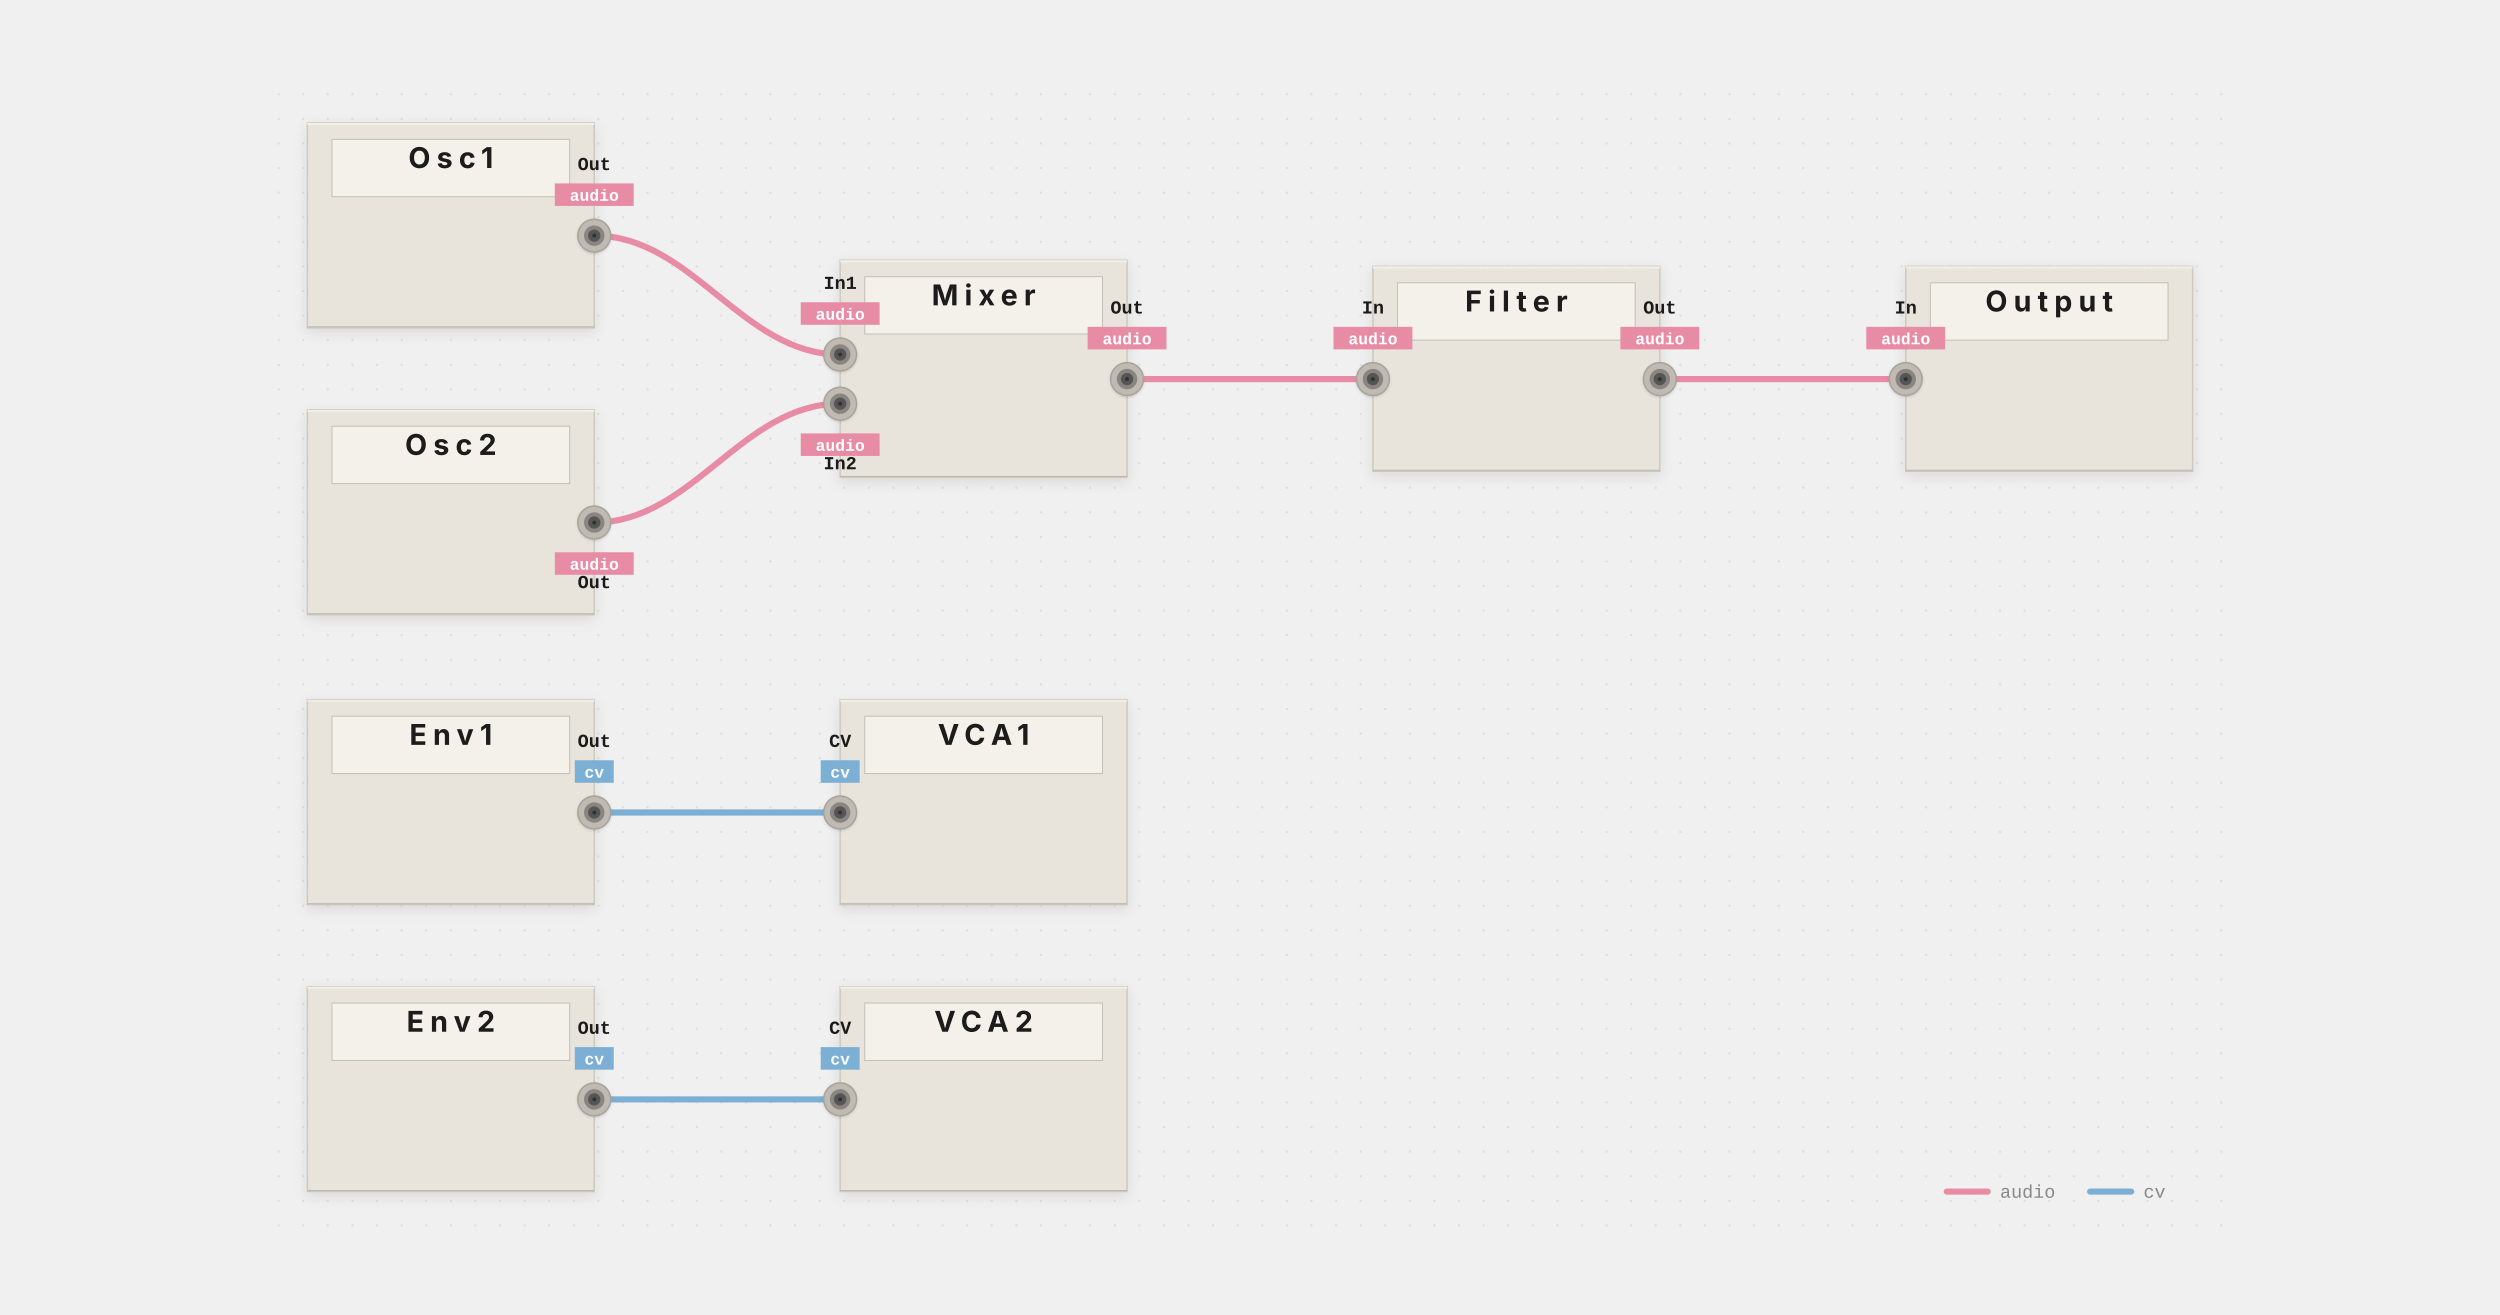
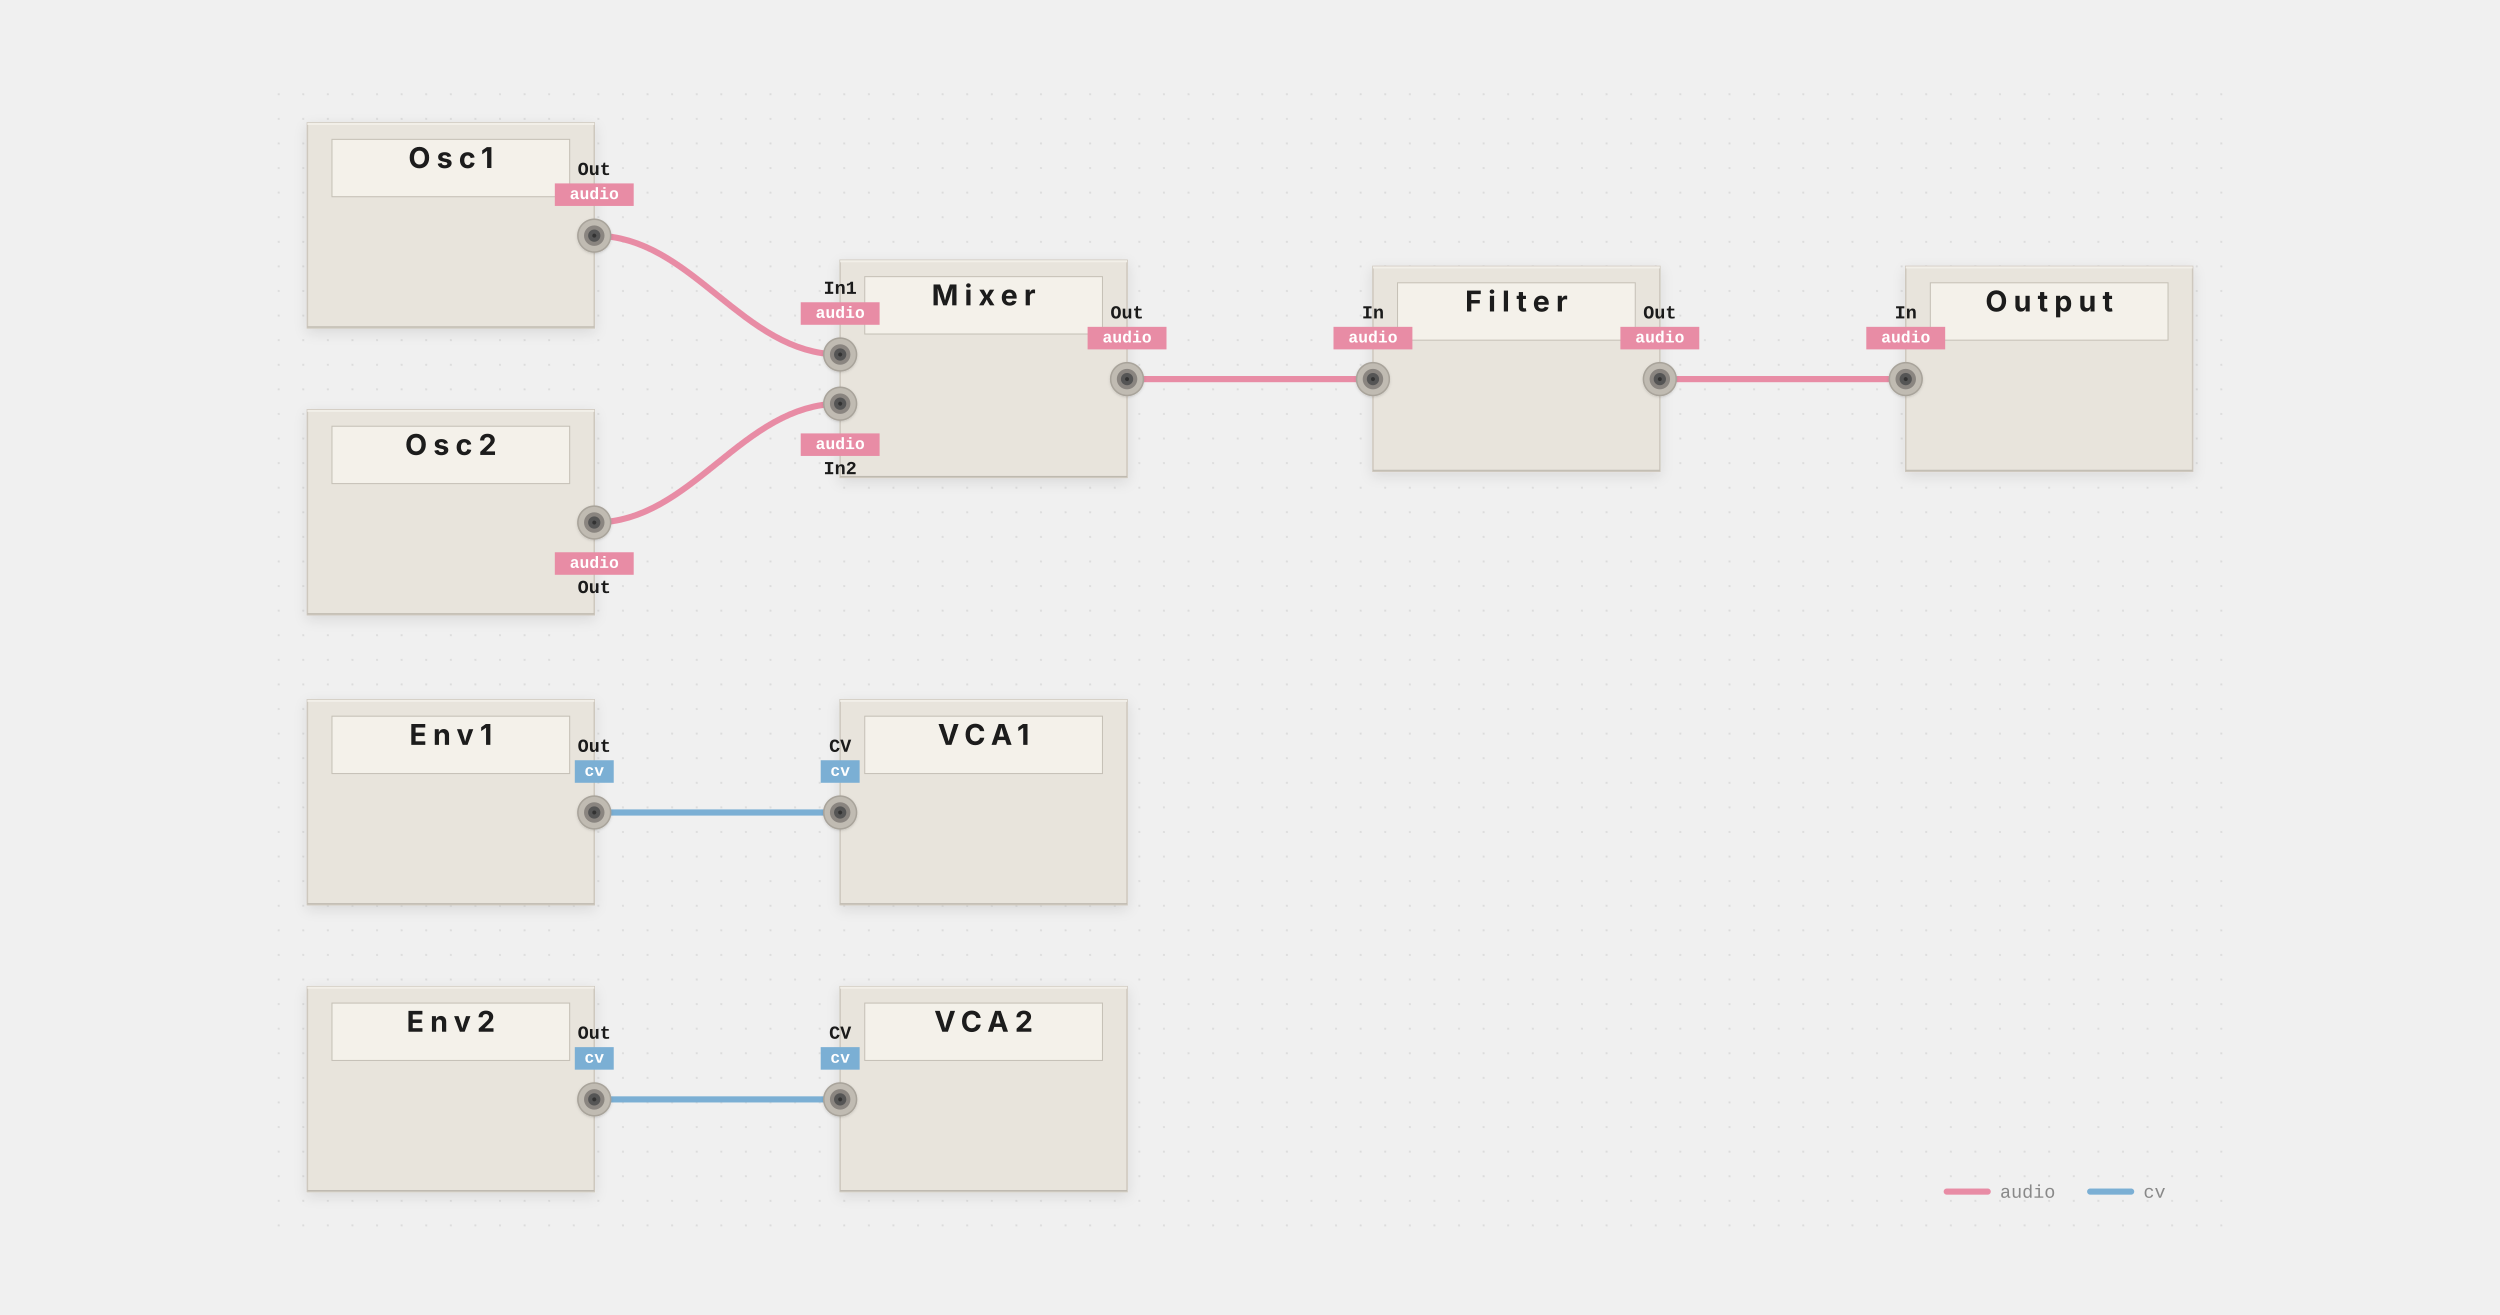
- <svg xmlns="http://www.w3.org/2000/svg" viewBox="-130 -40 1220 641.5" width="100%" data-pf-min-width="1220" role="img" aria-labelledby="pf-0bf689-title pf-0bf689-desc">
+ <svg xmlns="http://www.w3.org/2000/svg" viewBox="-130 -40 1220 641.5" width="100%" data-pf-min-width="1220" role="img" aria-labelledby="pf-39ad54-title pf-39ad54-desc">
  <style>@media print { .pf-panel, .pf-jack { filter: none; } }</style>
  <defs>
-     <filter id="pf-0bf689-panel-shadow" x="-20%" y="-20%" width="140%" height="140%">
+     <filter id="pf-39ad54-panel-shadow" x="-20%" y="-20%" width="140%" height="140%">
      <feDropShadow dx="0" dy="2" stdDeviation="3" flood-opacity="0.1" />
    </filter>
-     <filter id="pf-0bf689-jack-shadow" x="-20%" y="-20%" width="140%" height="140%">
+     <filter id="pf-39ad54-jack-shadow" x="-20%" y="-20%" width="140%" height="140%">
      <feDropShadow dx="0" dy="0.5" stdDeviation="0.8" flood-opacity="0.15" />
    </filter>
-     <pattern id="pf-0bf689-dots" width="12" height="12" patternUnits="userSpaceOnUse">
+     <pattern id="pf-39ad54-dots" width="12" height="12" patternUnits="userSpaceOnUse">
      <circle cx="6" cy="6" r="0.5" fill="#aaaaaa" opacity="0.3" />
    </pattern>
  </defs>
  <g class="pf-layer-bg">
-     <rect width="960" height="561.5" fill="url(#pf-0bf689-dots)" />
+     <rect width="960" height="561.5" fill="url(#pf-39ad54-dots)" />
  </g>
  <g class="pf-layer-cables">
    <path d="M 160 75 C 208 75, 232 133, 280 133" stroke="#e88ca5" stroke-width="3" fill="none" stroke-linecap="round" stroke-linejoin="round" data-connection="conn-0" data-signal="audio" />
    <path d="M 160 356.5 C 208 356.5, 232 356.5, 280 356.5" stroke="#7bafd4" stroke-width="3" fill="none" stroke-linecap="round" stroke-linejoin="round" data-connection="conn-1" data-signal="cv" />
    <path d="M 160 215 C 208 215, 232 157, 280 157" stroke="#e88ca5" stroke-width="3" fill="none" stroke-linecap="round" stroke-linejoin="round" data-connection="conn-2" data-signal="audio" />
    <path d="M 160 496.5 C 208 496.5, 232 496.5, 280 496.5" stroke="#7bafd4" stroke-width="3" fill="none" stroke-linecap="round" stroke-linejoin="round" data-connection="conn-3" data-signal="cv" />
    <path d="M 420 145 C 468 145, 492 145, 540 145" stroke="#e88ca5" stroke-width="3" fill="none" stroke-linecap="round" stroke-linejoin="round" data-connection="conn-4" data-signal="audio" />
    <path d="M 680 145 C 728 145, 752 145, 800 145" stroke="#e88ca5" stroke-width="3" fill="none" stroke-linecap="round" stroke-linejoin="round" data-connection="conn-5" data-signal="audio" />
    <circle cx="160" cy="75" r="3.5" fill="#d47a93" />
    <circle cx="280" cy="133" r="3.5" fill="#d47a93" />
    <circle cx="160" cy="356.5" r="3.5" fill="#6a9ec3" />
    <circle cx="280" cy="356.5" r="3.5" fill="#6a9ec3" />
    <circle cx="160" cy="215" r="3.5" fill="#d47a93" />
    <circle cx="280" cy="157" r="3.5" fill="#d47a93" />
    <circle cx="160" cy="496.5" r="3.5" fill="#6a9ec3" />
    <circle cx="280" cy="496.5" r="3.5" fill="#6a9ec3" />
    <circle cx="420" cy="145" r="3.5" fill="#d47a93" />
    <circle cx="540" cy="145" r="3.5" fill="#d47a93" />
    <circle cx="680" cy="145" r="3.5" fill="#d47a93" />
    <circle cx="800" cy="145" r="3.5" fill="#d47a93" />
  </g>
  <g class="pf-layer-panels">
-     <g data-module="Osc1" filter="url(#pf-0bf689-panel-shadow)">
+     <g data-module="Osc1" filter="url(#pf-39ad54-panel-shadow)">
      <rect x="20" y="20" width="140" height="100" fill="#e8e4dc" stroke="#cec8be" stroke-width="0.75" rx="0" />
      <line x1="20" y1="20.5" x2="160" y2="20.5" stroke="#f2efe8" stroke-width="1" />
      <line x1="20" y1="119.5" x2="160" y2="119.5" stroke="#bdb8ae" stroke-width="0.5" />
      <rect x="32" y="28" width="116" height="28" fill="#f4f1ea" stroke="#c5c0b6" stroke-width="0.5" />
      <text x="90" y="42" text-anchor="middle" font-family="system-ui, -apple-system, BlinkMacSystemFont, 'Segoe UI', sans-serif" font-size="14" font-weight="700" fill="#1a1a1a" letter-spacing="3">Osc1</text>
    </g>
-     <g data-module="Mixer" filter="url(#pf-0bf689-panel-shadow)">
+     <g data-module="Mixer" filter="url(#pf-39ad54-panel-shadow)">
      <rect x="280" y="87" width="140" height="106" fill="#e8e4dc" stroke="#cec8be" stroke-width="0.75" rx="0" />
      <line x1="280" y1="87.5" x2="420" y2="87.5" stroke="#f2efe8" stroke-width="1" />
      <line x1="280" y1="192.5" x2="420" y2="192.5" stroke="#bdb8ae" stroke-width="0.5" />
      <rect x="292" y="95" width="116" height="28" fill="#f4f1ea" stroke="#c5c0b6" stroke-width="0.5" />
      <text x="350" y="109" text-anchor="middle" font-family="system-ui, -apple-system, BlinkMacSystemFont, 'Segoe UI', sans-serif" font-size="14" font-weight="700" fill="#1a1a1a" letter-spacing="3">Mixer</text>
    </g>
-     <g data-module="Env1" filter="url(#pf-0bf689-panel-shadow)">
+     <g data-module="Env1" filter="url(#pf-39ad54-panel-shadow)">
      <rect x="20" y="301.5" width="140" height="100" fill="#e8e4dc" stroke="#cec8be" stroke-width="0.75" rx="0" />
      <line x1="20" y1="302" x2="160" y2="302" stroke="#f2efe8" stroke-width="1" />
      <line x1="20" y1="401" x2="160" y2="401" stroke="#bdb8ae" stroke-width="0.5" />
      <rect x="32" y="309.5" width="116" height="28" fill="#f4f1ea" stroke="#c5c0b6" stroke-width="0.5" />
      <text x="90" y="323.5" text-anchor="middle" font-family="system-ui, -apple-system, BlinkMacSystemFont, 'Segoe UI', sans-serif" font-size="14" font-weight="700" fill="#1a1a1a" letter-spacing="3">Env1</text>
    </g>
-     <g data-module="VCA1" filter="url(#pf-0bf689-panel-shadow)">
+     <g data-module="VCA1" filter="url(#pf-39ad54-panel-shadow)">
      <rect x="280" y="301.5" width="140" height="100" fill="#e8e4dc" stroke="#cec8be" stroke-width="0.75" rx="0" />
      <line x1="280" y1="302" x2="420" y2="302" stroke="#f2efe8" stroke-width="1" />
      <line x1="280" y1="401" x2="420" y2="401" stroke="#bdb8ae" stroke-width="0.5" />
      <rect x="292" y="309.5" width="116" height="28" fill="#f4f1ea" stroke="#c5c0b6" stroke-width="0.5" />
      <text x="350" y="323.5" text-anchor="middle" font-family="system-ui, -apple-system, BlinkMacSystemFont, 'Segoe UI', sans-serif" font-size="14" font-weight="700" fill="#1a1a1a" letter-spacing="3">VCA1</text>
    </g>
-     <g data-module="Osc2" filter="url(#pf-0bf689-panel-shadow)">
+     <g data-module="Osc2" filter="url(#pf-39ad54-panel-shadow)">
      <rect x="20" y="160" width="140" height="100" fill="#e8e4dc" stroke="#cec8be" stroke-width="0.75" rx="0" />
      <line x1="20" y1="160.5" x2="160" y2="160.5" stroke="#f2efe8" stroke-width="1" />
      <line x1="20" y1="259.5" x2="160" y2="259.5" stroke="#bdb8ae" stroke-width="0.5" />
      <rect x="32" y="168" width="116" height="28" fill="#f4f1ea" stroke="#c5c0b6" stroke-width="0.5" />
      <text x="90" y="182" text-anchor="middle" font-family="system-ui, -apple-system, BlinkMacSystemFont, 'Segoe UI', sans-serif" font-size="14" font-weight="700" fill="#1a1a1a" letter-spacing="3">Osc2</text>
    </g>
-     <g data-module="Env2" filter="url(#pf-0bf689-panel-shadow)">
+     <g data-module="Env2" filter="url(#pf-39ad54-panel-shadow)">
      <rect x="20" y="441.5" width="140" height="100" fill="#e8e4dc" stroke="#cec8be" stroke-width="0.75" rx="0" />
      <line x1="20" y1="442" x2="160" y2="442" stroke="#f2efe8" stroke-width="1" />
      <line x1="20" y1="541" x2="160" y2="541" stroke="#bdb8ae" stroke-width="0.5" />
      <rect x="32" y="449.5" width="116" height="28" fill="#f4f1ea" stroke="#c5c0b6" stroke-width="0.5" />
      <text x="90" y="463.5" text-anchor="middle" font-family="system-ui, -apple-system, BlinkMacSystemFont, 'Segoe UI', sans-serif" font-size="14" font-weight="700" fill="#1a1a1a" letter-spacing="3">Env2</text>
    </g>
-     <g data-module="VCA2" filter="url(#pf-0bf689-panel-shadow)">
+     <g data-module="VCA2" filter="url(#pf-39ad54-panel-shadow)">
      <rect x="280" y="441.5" width="140" height="100" fill="#e8e4dc" stroke="#cec8be" stroke-width="0.75" rx="0" />
      <line x1="280" y1="442" x2="420" y2="442" stroke="#f2efe8" stroke-width="1" />
      <line x1="280" y1="541" x2="420" y2="541" stroke="#bdb8ae" stroke-width="0.5" />
      <rect x="292" y="449.5" width="116" height="28" fill="#f4f1ea" stroke="#c5c0b6" stroke-width="0.5" />
      <text x="350" y="463.5" text-anchor="middle" font-family="system-ui, -apple-system, BlinkMacSystemFont, 'Segoe UI', sans-serif" font-size="14" font-weight="700" fill="#1a1a1a" letter-spacing="3">VCA2</text>
    </g>
-     <g data-module="Filter" filter="url(#pf-0bf689-panel-shadow)">
+     <g data-module="Filter" filter="url(#pf-39ad54-panel-shadow)">
      <rect x="540" y="90" width="140" height="100" fill="#e8e4dc" stroke="#cec8be" stroke-width="0.75" rx="0" />
      <line x1="540" y1="90.5" x2="680" y2="90.5" stroke="#f2efe8" stroke-width="1" />
      <line x1="540" y1="189.5" x2="680" y2="189.5" stroke="#bdb8ae" stroke-width="0.5" />
      <rect x="552" y="98" width="116" height="28" fill="#f4f1ea" stroke="#c5c0b6" stroke-width="0.5" />
      <text x="610" y="112" text-anchor="middle" font-family="system-ui, -apple-system, BlinkMacSystemFont, 'Segoe UI', sans-serif" font-size="14" font-weight="700" fill="#1a1a1a" letter-spacing="3">Filter</text>
    </g>
-     <g data-module="Output" filter="url(#pf-0bf689-panel-shadow)">
+     <g data-module="Output" filter="url(#pf-39ad54-panel-shadow)">
      <rect x="800" y="90" width="140" height="100" fill="#e8e4dc" stroke="#cec8be" stroke-width="0.75" rx="0" />
      <line x1="800" y1="90.5" x2="940" y2="90.5" stroke="#f2efe8" stroke-width="1" />
      <line x1="800" y1="189.5" x2="940" y2="189.5" stroke="#bdb8ae" stroke-width="0.5" />
      <rect x="812" y="98" width="116" height="28" fill="#f4f1ea" stroke="#c5c0b6" stroke-width="0.5" />
      <text x="870" y="112" text-anchor="middle" font-family="system-ui, -apple-system, BlinkMacSystemFont, 'Segoe UI', sans-serif" font-size="14" font-weight="700" fill="#1a1a1a" letter-spacing="3">Output</text>
    </g>
  </g>
  <g class="pf-layer-params" />
  <g class="pf-layer-jacks">
-     <g data-port="osc1.out" filter="url(#pf-0bf689-jack-shadow)">
+     <g data-port="osc1.out" filter="url(#pf-39ad54-jack-shadow)">
      <circle cx="160" cy="75" r="8" fill="#c0bbb2" stroke="#a8a39a" stroke-width="0.75" />
      <circle cx="160" cy="75" r="5" fill="#8a8580" />
      <circle cx="160" cy="75" r="3" fill="#555555" />
      <circle cx="160" cy="75" r="1" fill="#333333" />
    </g>
-     <g data-port="mixer.in1" filter="url(#pf-0bf689-jack-shadow)">
+     <g data-port="mixer.in1" filter="url(#pf-39ad54-jack-shadow)">
      <circle cx="280" cy="133" r="8" fill="#c0bbb2" stroke="#a8a39a" stroke-width="0.75" />
      <circle cx="280" cy="133" r="5" fill="#8a8580" />
      <circle cx="280" cy="133" r="3" fill="#555555" />
      <circle cx="280" cy="133" r="1" fill="#333333" />
    </g>
-     <g data-port="mixer.in2" filter="url(#pf-0bf689-jack-shadow)">
+     <g data-port="mixer.in2" filter="url(#pf-39ad54-jack-shadow)">
      <circle cx="280" cy="157" r="8" fill="#c0bbb2" stroke="#a8a39a" stroke-width="0.75" />
      <circle cx="280" cy="157" r="5" fill="#8a8580" />
      <circle cx="280" cy="157" r="3" fill="#555555" />
      <circle cx="280" cy="157" r="1" fill="#333333" />
    </g>
-     <g data-port="mixer.out" filter="url(#pf-0bf689-jack-shadow)">
+     <g data-port="mixer.out" filter="url(#pf-39ad54-jack-shadow)">
      <circle cx="420" cy="145" r="8" fill="#c0bbb2" stroke="#a8a39a" stroke-width="0.75" />
      <circle cx="420" cy="145" r="5" fill="#8a8580" />
      <circle cx="420" cy="145" r="3" fill="#555555" />
      <circle cx="420" cy="145" r="1" fill="#333333" />
    </g>
-     <g data-port="env1.out" filter="url(#pf-0bf689-jack-shadow)">
+     <g data-port="env1.out" filter="url(#pf-39ad54-jack-shadow)">
      <circle cx="160" cy="356.5" r="8" fill="#c0bbb2" stroke="#a8a39a" stroke-width="0.75" />
      <circle cx="160" cy="356.5" r="5" fill="#8a8580" />
      <circle cx="160" cy="356.5" r="3" fill="#555555" />
      <circle cx="160" cy="356.5" r="1" fill="#333333" />
    </g>
-     <g data-port="vca1.cv" filter="url(#pf-0bf689-jack-shadow)">
+     <g data-port="vca1.cv" filter="url(#pf-39ad54-jack-shadow)">
      <circle cx="280" cy="356.5" r="8" fill="#c0bbb2" stroke="#a8a39a" stroke-width="0.75" />
      <circle cx="280" cy="356.5" r="5" fill="#8a8580" />
      <circle cx="280" cy="356.5" r="3" fill="#555555" />
      <circle cx="280" cy="356.5" r="1" fill="#333333" />
    </g>
-     <g data-port="osc2.out" filter="url(#pf-0bf689-jack-shadow)">
+     <g data-port="osc2.out" filter="url(#pf-39ad54-jack-shadow)">
      <circle cx="160" cy="215" r="8" fill="#c0bbb2" stroke="#a8a39a" stroke-width="0.75" />
      <circle cx="160" cy="215" r="5" fill="#8a8580" />
      <circle cx="160" cy="215" r="3" fill="#555555" />
      <circle cx="160" cy="215" r="1" fill="#333333" />
    </g>
-     <g data-port="env2.out" filter="url(#pf-0bf689-jack-shadow)">
+     <g data-port="env2.out" filter="url(#pf-39ad54-jack-shadow)">
      <circle cx="160" cy="496.5" r="8" fill="#c0bbb2" stroke="#a8a39a" stroke-width="0.75" />
      <circle cx="160" cy="496.5" r="5" fill="#8a8580" />
      <circle cx="160" cy="496.5" r="3" fill="#555555" />
      <circle cx="160" cy="496.5" r="1" fill="#333333" />
    </g>
-     <g data-port="vca2.cv" filter="url(#pf-0bf689-jack-shadow)">
+     <g data-port="vca2.cv" filter="url(#pf-39ad54-jack-shadow)">
      <circle cx="280" cy="496.5" r="8" fill="#c0bbb2" stroke="#a8a39a" stroke-width="0.75" />
      <circle cx="280" cy="496.5" r="5" fill="#8a8580" />
      <circle cx="280" cy="496.5" r="3" fill="#555555" />
      <circle cx="280" cy="496.5" r="1" fill="#333333" />
    </g>
-     <g data-port="filter.in" filter="url(#pf-0bf689-jack-shadow)">
+     <g data-port="filter.in" filter="url(#pf-39ad54-jack-shadow)">
      <circle cx="540" cy="145" r="8" fill="#c0bbb2" stroke="#a8a39a" stroke-width="0.75" />
      <circle cx="540" cy="145" r="5" fill="#8a8580" />
      <circle cx="540" cy="145" r="3" fill="#555555" />
      <circle cx="540" cy="145" r="1" fill="#333333" />
    </g>
-     <g data-port="filter.out" filter="url(#pf-0bf689-jack-shadow)">
+     <g data-port="filter.out" filter="url(#pf-39ad54-jack-shadow)">
      <circle cx="680" cy="145" r="8" fill="#c0bbb2" stroke="#a8a39a" stroke-width="0.75" />
      <circle cx="680" cy="145" r="5" fill="#8a8580" />
      <circle cx="680" cy="145" r="3" fill="#555555" />
      <circle cx="680" cy="145" r="1" fill="#333333" />
    </g>
-     <g data-port="output.in" filter="url(#pf-0bf689-jack-shadow)">
+     <g data-port="output.in" filter="url(#pf-39ad54-jack-shadow)">
      <circle cx="800" cy="145" r="8" fill="#c0bbb2" stroke="#a8a39a" stroke-width="0.75" />
      <circle cx="800" cy="145" r="5" fill="#8a8580" />
      <circle cx="800" cy="145" r="3" fill="#555555" />
      <circle cx="800" cy="145" r="1" fill="#333333" />
    </g>
  </g>
  <g class="pf-layer-labels">
-     <text x="160" y="43" font-family="'SF Mono', 'Fira Code', Consolas, 'Courier New', monospace" font-size="9" fill="#1a1a1a" font-weight="600" text-anchor="middle">Out</text>
+     <text x="160" y="43" font-family="'SF Mono', 'Fira Code', Consolas, 'Courier New', monospace" font-size="9" fill="#1a1a1a" font-weight="600" text-anchor="middle" dominant-baseline="central">Out</text>
    <rect class="pf-port-pill" x="140.75" y="49.5" width="38.5" height="11" rx="0" fill="#e88ca5" data-signal="audio" />
-     <text class="pf-port-pill-text" x="160" y="58" text-anchor="middle" font-family="'SF Mono', 'Fira Code', Consolas, 'Courier New', monospace" font-size="8" fill="#ffffff" font-weight="600">audio</text>
-     <text x="280" y="101" font-family="'SF Mono', 'Fira Code', Consolas, 'Courier New', monospace" font-size="9" fill="#1a1a1a" font-weight="600" text-anchor="middle">In1</text>
+     <text class="pf-port-pill-text" x="160" y="55" text-anchor="middle" dominant-baseline="central" font-family="'SF Mono', 'Fira Code', Consolas, 'Courier New', monospace" font-size="8" fill="#ffffff" font-weight="600">audio</text>
+     <text x="280" y="101" font-family="'SF Mono', 'Fira Code', Consolas, 'Courier New', monospace" font-size="9" fill="#1a1a1a" font-weight="600" text-anchor="middle" dominant-baseline="central">In1</text>
    <rect class="pf-port-pill" x="260.75" y="107.5" width="38.5" height="11" rx="0" fill="#e88ca5" data-signal="audio" />
-     <text class="pf-port-pill-text" x="280" y="116" text-anchor="middle" font-family="'SF Mono', 'Fira Code', Consolas, 'Courier New', monospace" font-size="8" fill="#ffffff" font-weight="600">audio</text>
-     <text x="280" y="189" font-family="'SF Mono', 'Fira Code', Consolas, 'Courier New', monospace" font-size="9" fill="#1a1a1a" font-weight="600" text-anchor="middle">In2</text>
+     <text class="pf-port-pill-text" x="280" y="113" text-anchor="middle" dominant-baseline="central" font-family="'SF Mono', 'Fira Code', Consolas, 'Courier New', monospace" font-size="8" fill="#ffffff" font-weight="600">audio</text>
+     <text x="280" y="189" font-family="'SF Mono', 'Fira Code', Consolas, 'Courier New', monospace" font-size="9" fill="#1a1a1a" font-weight="600" text-anchor="middle" dominant-baseline="central">In2</text>
    <rect class="pf-port-pill" x="260.75" y="171.5" width="38.5" height="11" rx="0" fill="#e88ca5" data-signal="audio" />
-     <text class="pf-port-pill-text" x="280" y="180" text-anchor="middle" font-family="'SF Mono', 'Fira Code', Consolas, 'Courier New', monospace" font-size="8" fill="#ffffff" font-weight="600">audio</text>
-     <text x="420" y="113" font-family="'SF Mono', 'Fira Code', Consolas, 'Courier New', monospace" font-size="9" fill="#1a1a1a" font-weight="600" text-anchor="middle">Out</text>
+     <text class="pf-port-pill-text" x="280" y="177" text-anchor="middle" dominant-baseline="central" font-family="'SF Mono', 'Fira Code', Consolas, 'Courier New', monospace" font-size="8" fill="#ffffff" font-weight="600">audio</text>
+     <text x="420" y="113" font-family="'SF Mono', 'Fira Code', Consolas, 'Courier New', monospace" font-size="9" fill="#1a1a1a" font-weight="600" text-anchor="middle" dominant-baseline="central">Out</text>
    <rect class="pf-port-pill" x="400.75" y="119.5" width="38.5" height="11" rx="0" fill="#e88ca5" data-signal="audio" />
-     <text class="pf-port-pill-text" x="420" y="128" text-anchor="middle" font-family="'SF Mono', 'Fira Code', Consolas, 'Courier New', monospace" font-size="8" fill="#ffffff" font-weight="600">audio</text>
-     <text x="160" y="324.5" font-family="'SF Mono', 'Fira Code', Consolas, 'Courier New', monospace" font-size="9" fill="#1a1a1a" font-weight="600" text-anchor="middle">Out</text>
+     <text class="pf-port-pill-text" x="420" y="125" text-anchor="middle" dominant-baseline="central" font-family="'SF Mono', 'Fira Code', Consolas, 'Courier New', monospace" font-size="8" fill="#ffffff" font-weight="600">audio</text>
+     <text x="160" y="324.5" font-family="'SF Mono', 'Fira Code', Consolas, 'Courier New', monospace" font-size="9" fill="#1a1a1a" font-weight="600" text-anchor="middle" dominant-baseline="central">Out</text>
    <rect class="pf-port-pill" x="150.5" y="331" width="19" height="11" rx="0" fill="#7bafd4" data-signal="cv" />
-     <text class="pf-port-pill-text" x="160" y="339.5" text-anchor="middle" font-family="'SF Mono', 'Fira Code', Consolas, 'Courier New', monospace" font-size="8" fill="#ffffff" font-weight="600">cv</text>
-     <text x="280" y="324.5" font-family="'SF Mono', 'Fira Code', Consolas, 'Courier New', monospace" font-size="9" fill="#1a1a1a" font-weight="600" text-anchor="middle">CV</text>
+     <text class="pf-port-pill-text" x="160" y="336.5" text-anchor="middle" dominant-baseline="central" font-family="'SF Mono', 'Fira Code', Consolas, 'Courier New', monospace" font-size="8" fill="#ffffff" font-weight="600">cv</text>
+     <text x="280" y="324.5" font-family="'SF Mono', 'Fira Code', Consolas, 'Courier New', monospace" font-size="9" fill="#1a1a1a" font-weight="600" text-anchor="middle" dominant-baseline="central">CV</text>
    <rect class="pf-port-pill" x="270.5" y="331" width="19" height="11" rx="0" fill="#7bafd4" data-signal="cv" />
-     <text class="pf-port-pill-text" x="280" y="339.5" text-anchor="middle" font-family="'SF Mono', 'Fira Code', Consolas, 'Courier New', monospace" font-size="8" fill="#ffffff" font-weight="600">cv</text>
-     <text x="160" y="247" font-family="'SF Mono', 'Fira Code', Consolas, 'Courier New', monospace" font-size="9" fill="#1a1a1a" font-weight="600" text-anchor="middle">Out</text>
+     <text class="pf-port-pill-text" x="280" y="336.5" text-anchor="middle" dominant-baseline="central" font-family="'SF Mono', 'Fira Code', Consolas, 'Courier New', monospace" font-size="8" fill="#ffffff" font-weight="600">cv</text>
+     <text x="160" y="247" font-family="'SF Mono', 'Fira Code', Consolas, 'Courier New', monospace" font-size="9" fill="#1a1a1a" font-weight="600" text-anchor="middle" dominant-baseline="central">Out</text>
    <rect class="pf-port-pill" x="140.75" y="229.5" width="38.5" height="11" rx="0" fill="#e88ca5" data-signal="audio" />
-     <text class="pf-port-pill-text" x="160" y="238" text-anchor="middle" font-family="'SF Mono', 'Fira Code', Consolas, 'Courier New', monospace" font-size="8" fill="#ffffff" font-weight="600">audio</text>
-     <text x="160" y="464.5" font-family="'SF Mono', 'Fira Code', Consolas, 'Courier New', monospace" font-size="9" fill="#1a1a1a" font-weight="600" text-anchor="middle">Out</text>
+     <text class="pf-port-pill-text" x="160" y="235" text-anchor="middle" dominant-baseline="central" font-family="'SF Mono', 'Fira Code', Consolas, 'Courier New', monospace" font-size="8" fill="#ffffff" font-weight="600">audio</text>
+     <text x="160" y="464.5" font-family="'SF Mono', 'Fira Code', Consolas, 'Courier New', monospace" font-size="9" fill="#1a1a1a" font-weight="600" text-anchor="middle" dominant-baseline="central">Out</text>
    <rect class="pf-port-pill" x="150.5" y="471" width="19" height="11" rx="0" fill="#7bafd4" data-signal="cv" />
-     <text class="pf-port-pill-text" x="160" y="479.5" text-anchor="middle" font-family="'SF Mono', 'Fira Code', Consolas, 'Courier New', monospace" font-size="8" fill="#ffffff" font-weight="600">cv</text>
-     <text x="280" y="464.5" font-family="'SF Mono', 'Fira Code', Consolas, 'Courier New', monospace" font-size="9" fill="#1a1a1a" font-weight="600" text-anchor="middle">CV</text>
+     <text class="pf-port-pill-text" x="160" y="476.5" text-anchor="middle" dominant-baseline="central" font-family="'SF Mono', 'Fira Code', Consolas, 'Courier New', monospace" font-size="8" fill="#ffffff" font-weight="600">cv</text>
+     <text x="280" y="464.5" font-family="'SF Mono', 'Fira Code', Consolas, 'Courier New', monospace" font-size="9" fill="#1a1a1a" font-weight="600" text-anchor="middle" dominant-baseline="central">CV</text>
    <rect class="pf-port-pill" x="270.5" y="471" width="19" height="11" rx="0" fill="#7bafd4" data-signal="cv" />
-     <text class="pf-port-pill-text" x="280" y="479.5" text-anchor="middle" font-family="'SF Mono', 'Fira Code', Consolas, 'Courier New', monospace" font-size="8" fill="#ffffff" font-weight="600">cv</text>
-     <text x="540" y="113" font-family="'SF Mono', 'Fira Code', Consolas, 'Courier New', monospace" font-size="9" fill="#1a1a1a" font-weight="600" text-anchor="middle">In</text>
+     <text class="pf-port-pill-text" x="280" y="476.5" text-anchor="middle" dominant-baseline="central" font-family="'SF Mono', 'Fira Code', Consolas, 'Courier New', monospace" font-size="8" fill="#ffffff" font-weight="600">cv</text>
+     <text x="540" y="113" font-family="'SF Mono', 'Fira Code', Consolas, 'Courier New', monospace" font-size="9" fill="#1a1a1a" font-weight="600" text-anchor="middle" dominant-baseline="central">In</text>
    <rect class="pf-port-pill" x="520.75" y="119.5" width="38.5" height="11" rx="0" fill="#e88ca5" data-signal="audio" />
-     <text class="pf-port-pill-text" x="540" y="128" text-anchor="middle" font-family="'SF Mono', 'Fira Code', Consolas, 'Courier New', monospace" font-size="8" fill="#ffffff" font-weight="600">audio</text>
-     <text x="680" y="113" font-family="'SF Mono', 'Fira Code', Consolas, 'Courier New', monospace" font-size="9" fill="#1a1a1a" font-weight="600" text-anchor="middle">Out</text>
+     <text class="pf-port-pill-text" x="540" y="125" text-anchor="middle" dominant-baseline="central" font-family="'SF Mono', 'Fira Code', Consolas, 'Courier New', monospace" font-size="8" fill="#ffffff" font-weight="600">audio</text>
+     <text x="680" y="113" font-family="'SF Mono', 'Fira Code', Consolas, 'Courier New', monospace" font-size="9" fill="#1a1a1a" font-weight="600" text-anchor="middle" dominant-baseline="central">Out</text>
    <rect class="pf-port-pill" x="660.75" y="119.5" width="38.5" height="11" rx="0" fill="#e88ca5" data-signal="audio" />
-     <text class="pf-port-pill-text" x="680" y="128" text-anchor="middle" font-family="'SF Mono', 'Fira Code', Consolas, 'Courier New', monospace" font-size="8" fill="#ffffff" font-weight="600">audio</text>
-     <text x="800" y="113" font-family="'SF Mono', 'Fira Code', Consolas, 'Courier New', monospace" font-size="9" fill="#1a1a1a" font-weight="600" text-anchor="middle">In</text>
+     <text class="pf-port-pill-text" x="680" y="125" text-anchor="middle" dominant-baseline="central" font-family="'SF Mono', 'Fira Code', Consolas, 'Courier New', monospace" font-size="8" fill="#ffffff" font-weight="600">audio</text>
+     <text x="800" y="113" font-family="'SF Mono', 'Fira Code', Consolas, 'Courier New', monospace" font-size="9" fill="#1a1a1a" font-weight="600" text-anchor="middle" dominant-baseline="central">In</text>
    <rect class="pf-port-pill" x="780.75" y="119.5" width="38.5" height="11" rx="0" fill="#e88ca5" data-signal="audio" />
-     <text class="pf-port-pill-text" x="800" y="128" text-anchor="middle" font-family="'SF Mono', 'Fira Code', Consolas, 'Courier New', monospace" font-size="8" fill="#ffffff" font-weight="600">audio</text>
+     <text class="pf-port-pill-text" x="800" y="125" text-anchor="middle" dominant-baseline="central" font-family="'SF Mono', 'Fira Code', Consolas, 'Courier New', monospace" font-size="8" fill="#ffffff" font-weight="600">audio</text>
  </g>
  <g class="pf-layer-annotations" />
  <g class="pf-layer-legend">
    <g transform="translate(820, 541.5)">
      <line x1="0" y1="0" x2="20" y2="0" stroke="#e88ca5" stroke-width="3" stroke-linecap="round" />
      <text x="26" y="3" font-family="'SF Mono', 'Fira Code', Consolas, 'Courier New', monospace" font-size="9" fill="#888888">audio</text>
    </g>
    <g transform="translate(890, 541.5)">
      <line x1="0" y1="0" x2="20" y2="0" stroke="#7bafd4" stroke-width="3" stroke-linecap="round" />
      <text x="26" y="3" font-family="'SF Mono', 'Fira Code', Consolas, 'Courier New', monospace" font-size="9" fill="#888888">cv</text>
    </g>
  </g>
</svg>
